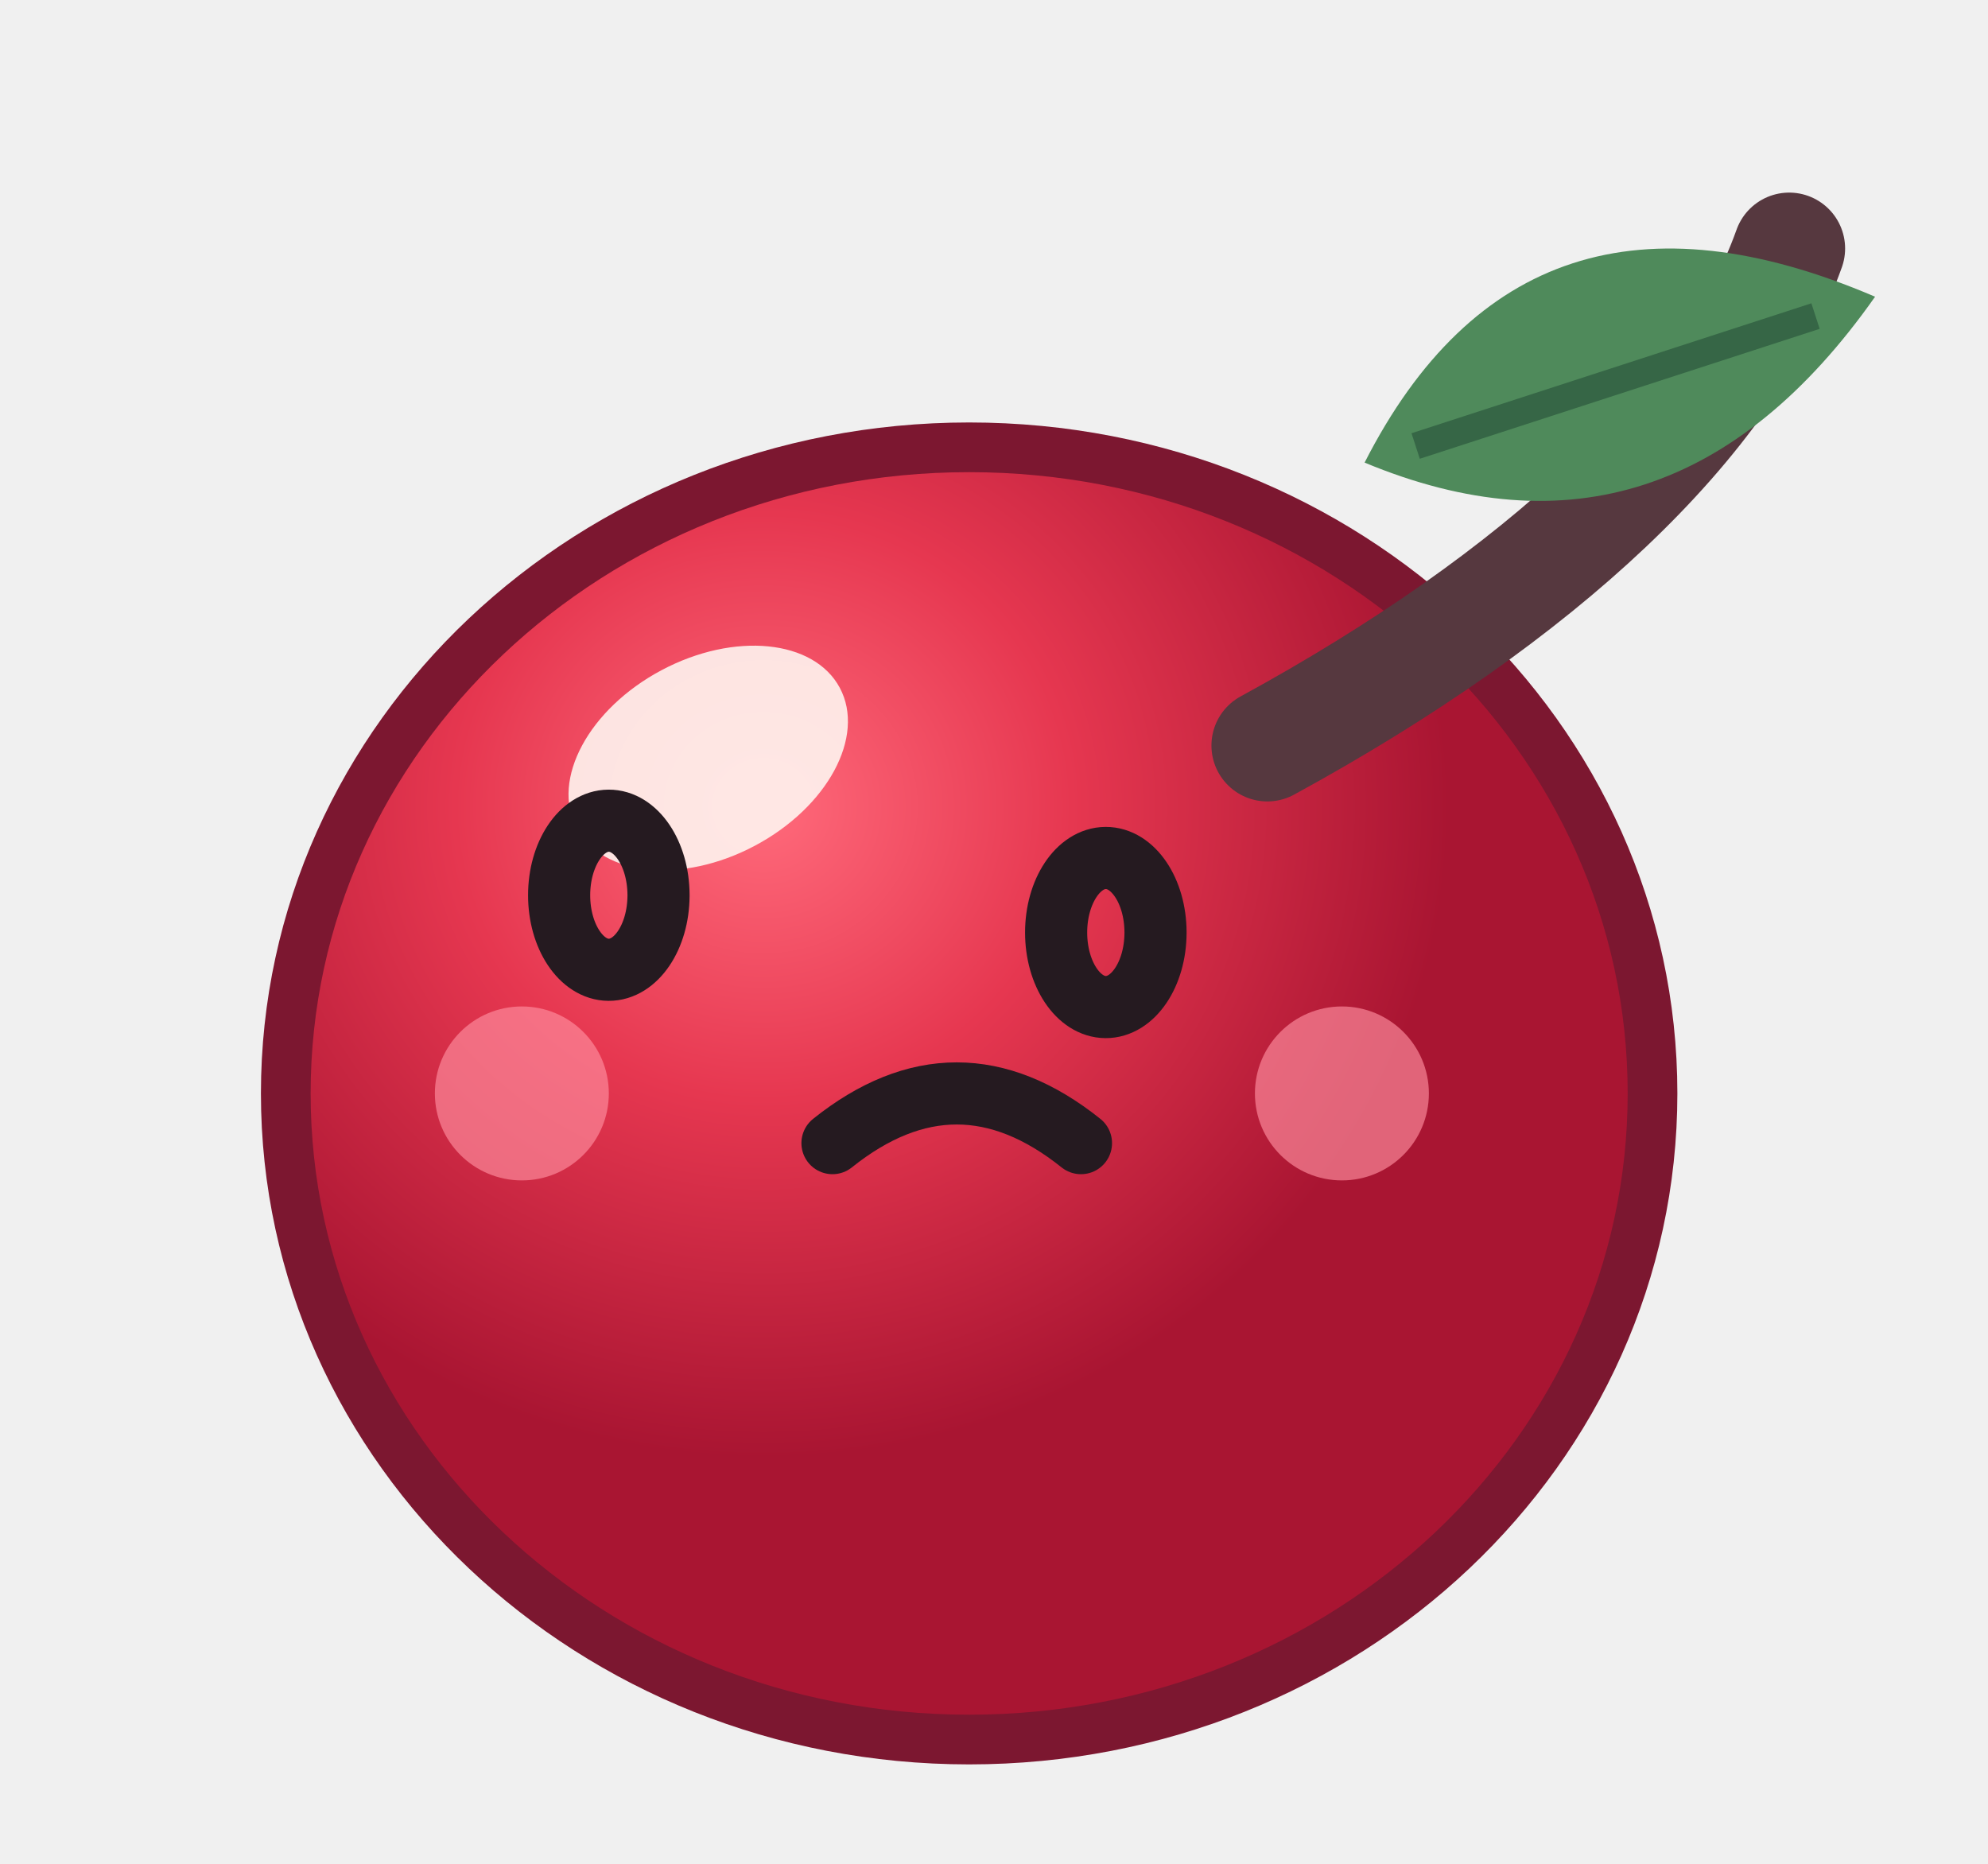
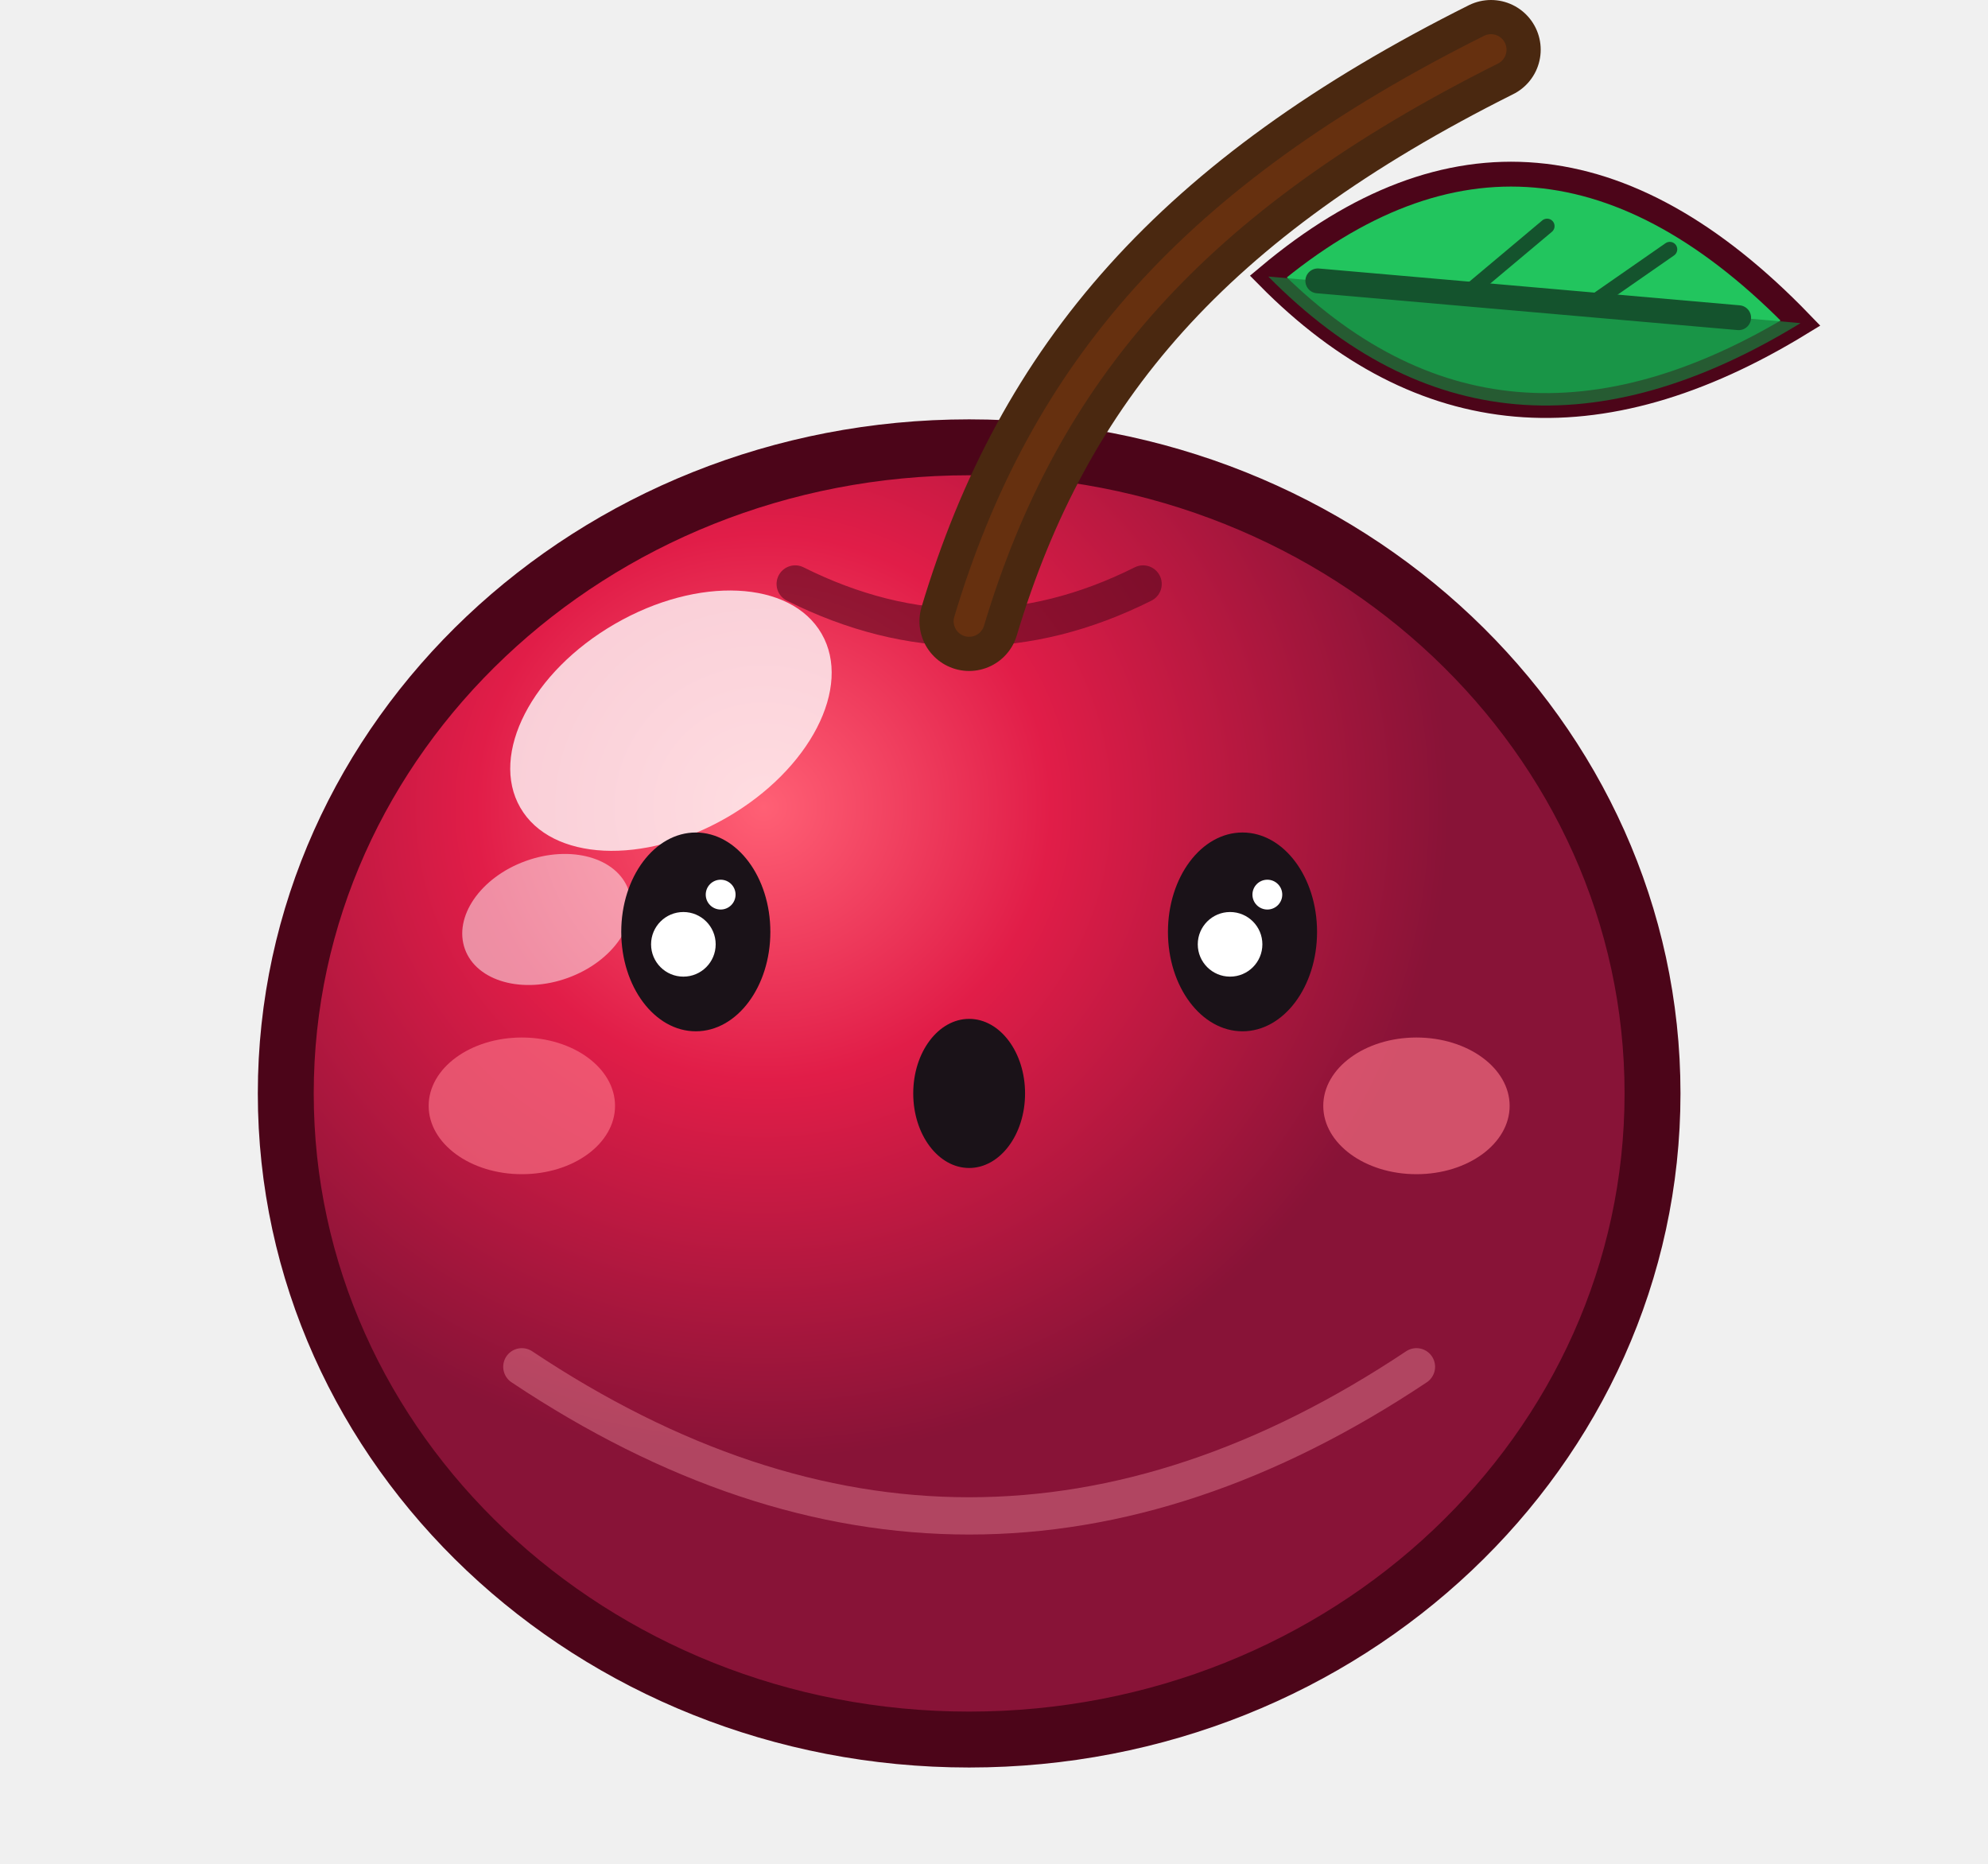
<svg xmlns="http://www.w3.org/2000/svg" width="160" height="150" viewBox="0 0 160 150">
  <defs>
-     <radialGradient id="g" cx="35%" cy="28%">
-       <stop offset="0" stop-color="#FF6A7B" />
-       <stop offset=".45" stop-color="#E63750" />
-       <stop offset="1" stop-color="#A91532" />
+     <radialGradient id="cherry_grad" cx="35%" cy="28%">
+       <stop offset="0%" stop-color="#FF6075" />
+       <stop offset="42%" stop-color="#E11D48" />
+       <stop offset="100%" stop-color="#881337" />
    </radialGradient>
  </defs>
-   <ellipse cx="78" cy="88" rx="55" ry="52" fill="url(#g)" stroke="#7C1730" stroke-width="4" />
-   <ellipse cx="57" cy="61" rx="12" ry="8" fill="#FFF8F2" opacity=".88" transform="rotate(-28 57 61)" />
-   <path d="M102 60 C124 48 139 34 144 20" fill="none" stroke="#56383F" stroke-width="9" stroke-linecap="round" />
-   <path d="M 108.84 31 Q 129 10.84 152.04 31 Q 129 48.28 108.84 31 Z" fill="#4F8A5B" transform="rotate(-18 129 31)" />
-   <path d="M 113.16 31 L 147.0 31" stroke="#28533A" stroke-width="2.16" opacity=".65" transform="rotate(-18 129 31)" />
-   <path d="M53 72 a4 6 0 1 0 0 .1" stroke="#251A20" stroke-width="5" fill="none" stroke-linecap="round" />
-   <path d="M93 75 a4 6 0 1 0 0 .1" stroke="#251A20" stroke-width="5" fill="none" stroke-linecap="round" />
-   <path d="M67 92 q10 -8 20 0" stroke="#251A20" stroke-width="5" fill="none" stroke-linecap="round" />
-   <circle cx="42" cy="88" r="7" fill="#FF8FA0" opacity=".65" />
-   <circle cx="108" cy="88" r="7" fill="#FF8FA0" opacity=".65" />
+   <ellipse cx="78" cy="88" rx="55" ry="52" fill="url(#cherry_grad)" stroke="#4C0519" stroke-width="4.5" />
+   <ellipse cx="54" cy="58" rx="14" ry="9" fill="#FFFFFF" opacity=".78" transform="rotate(-30 54 58)" />
+   <ellipse cx="44" cy="74" rx="7" ry="5" fill="#FFFFFF" opacity=".5" transform="rotate(-20 44 74)" />
+   <path d="M42 110 Q78 134 114 110" stroke="#FDA4AF" stroke-width="3" fill="none" opacity=".35" stroke-linecap="round" />
+   <path d="M64 47 Q78 54 92 47" stroke="#4C0519" stroke-width="3" fill="none" opacity=".55" stroke-linecap="round" />
+   <path d="M78 50 C84 30 96 16 120 4" fill="none" stroke="#4A2810" stroke-width="8" stroke-linecap="round" />
+   <path d="M78 50 C84 30 96 16 120 4" fill="none" stroke="#78350F" stroke-width="2.5" opacity=".6" stroke-linecap="round" />
+   <g transform="rotate(5 122 24)">
+     <path d="M 102 24 Q 122 4 145 24 Q 122 41 102 24 Z" fill="#22C55E" stroke="#4C0519" stroke-width="2" />
+     <path d="M 102 24 Q 122 41 145 24 Z" fill="#15803D" opacity=".7" />
+     <line x1="106" y1="24" x2="140" y2="24" stroke="#14532D" stroke-width="2" stroke-linecap="round" />
+     <line x1="118" y1="24" x2="124" y2="18" stroke="#14532D" stroke-width="1.2" stroke-linecap="round" />
+     <line x1="128" y1="24" x2="134" y2="19" stroke="#14532D" stroke-width="1.2" stroke-linecap="round" />
+   </g>
+   <ellipse cx="56" cy="75" rx="6" ry="8" fill="#1A1218" />
+   <circle cx="55" cy="76" r="2.6" fill="#FFFFFF" />
+   <circle cx="58" cy="72" r="1.2" fill="#FFFFFF" />
+   <ellipse cx="100" cy="75" rx="6" ry="8" fill="#1A1218" />
+   <circle cx="99" cy="76" r="2.6" fill="#FFFFFF" />
+   <circle cx="102" cy="72" r="1.2" fill="#FFFFFF" />
+   <ellipse cx="78" cy="88" rx="4.5" ry="6" fill="#1A1218" />
+   <ellipse cx="42" cy="89" rx="7.5" ry="5.5" fill="#FB7185" opacity=".65" />
+   <ellipse cx="114" cy="89" rx="7.5" ry="5.5" fill="#FB7185" opacity=".65" />
</svg>
